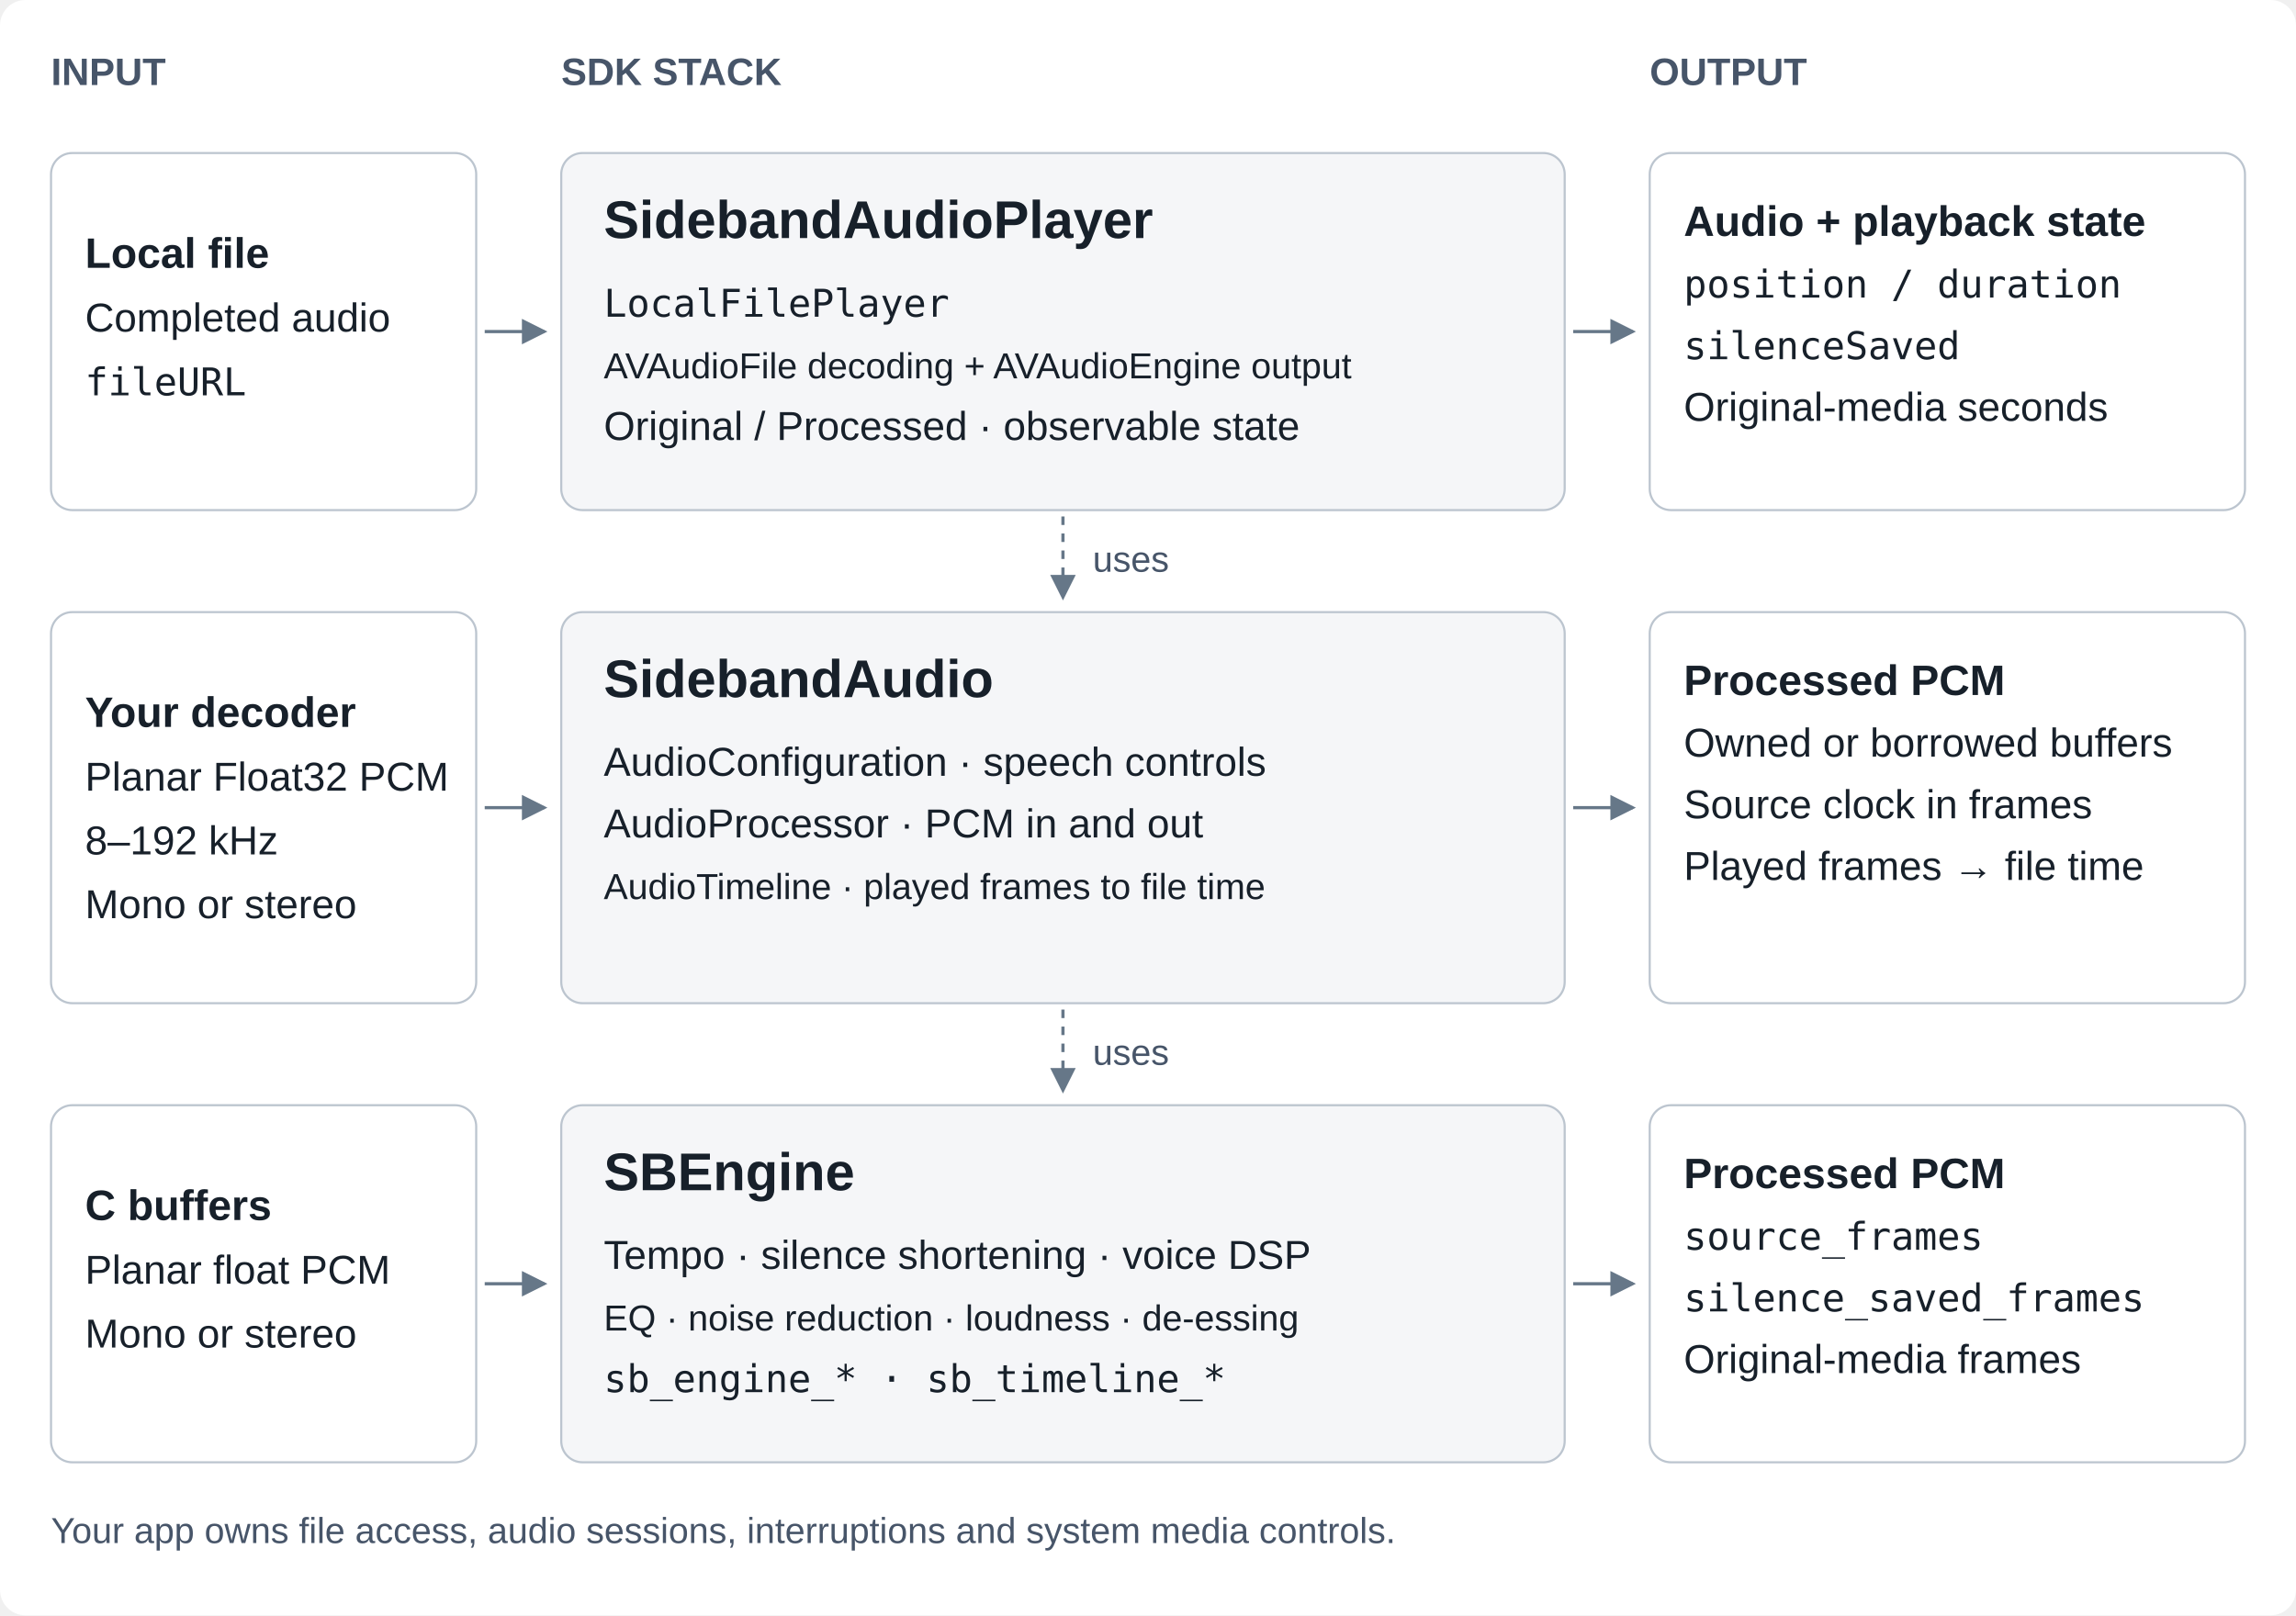
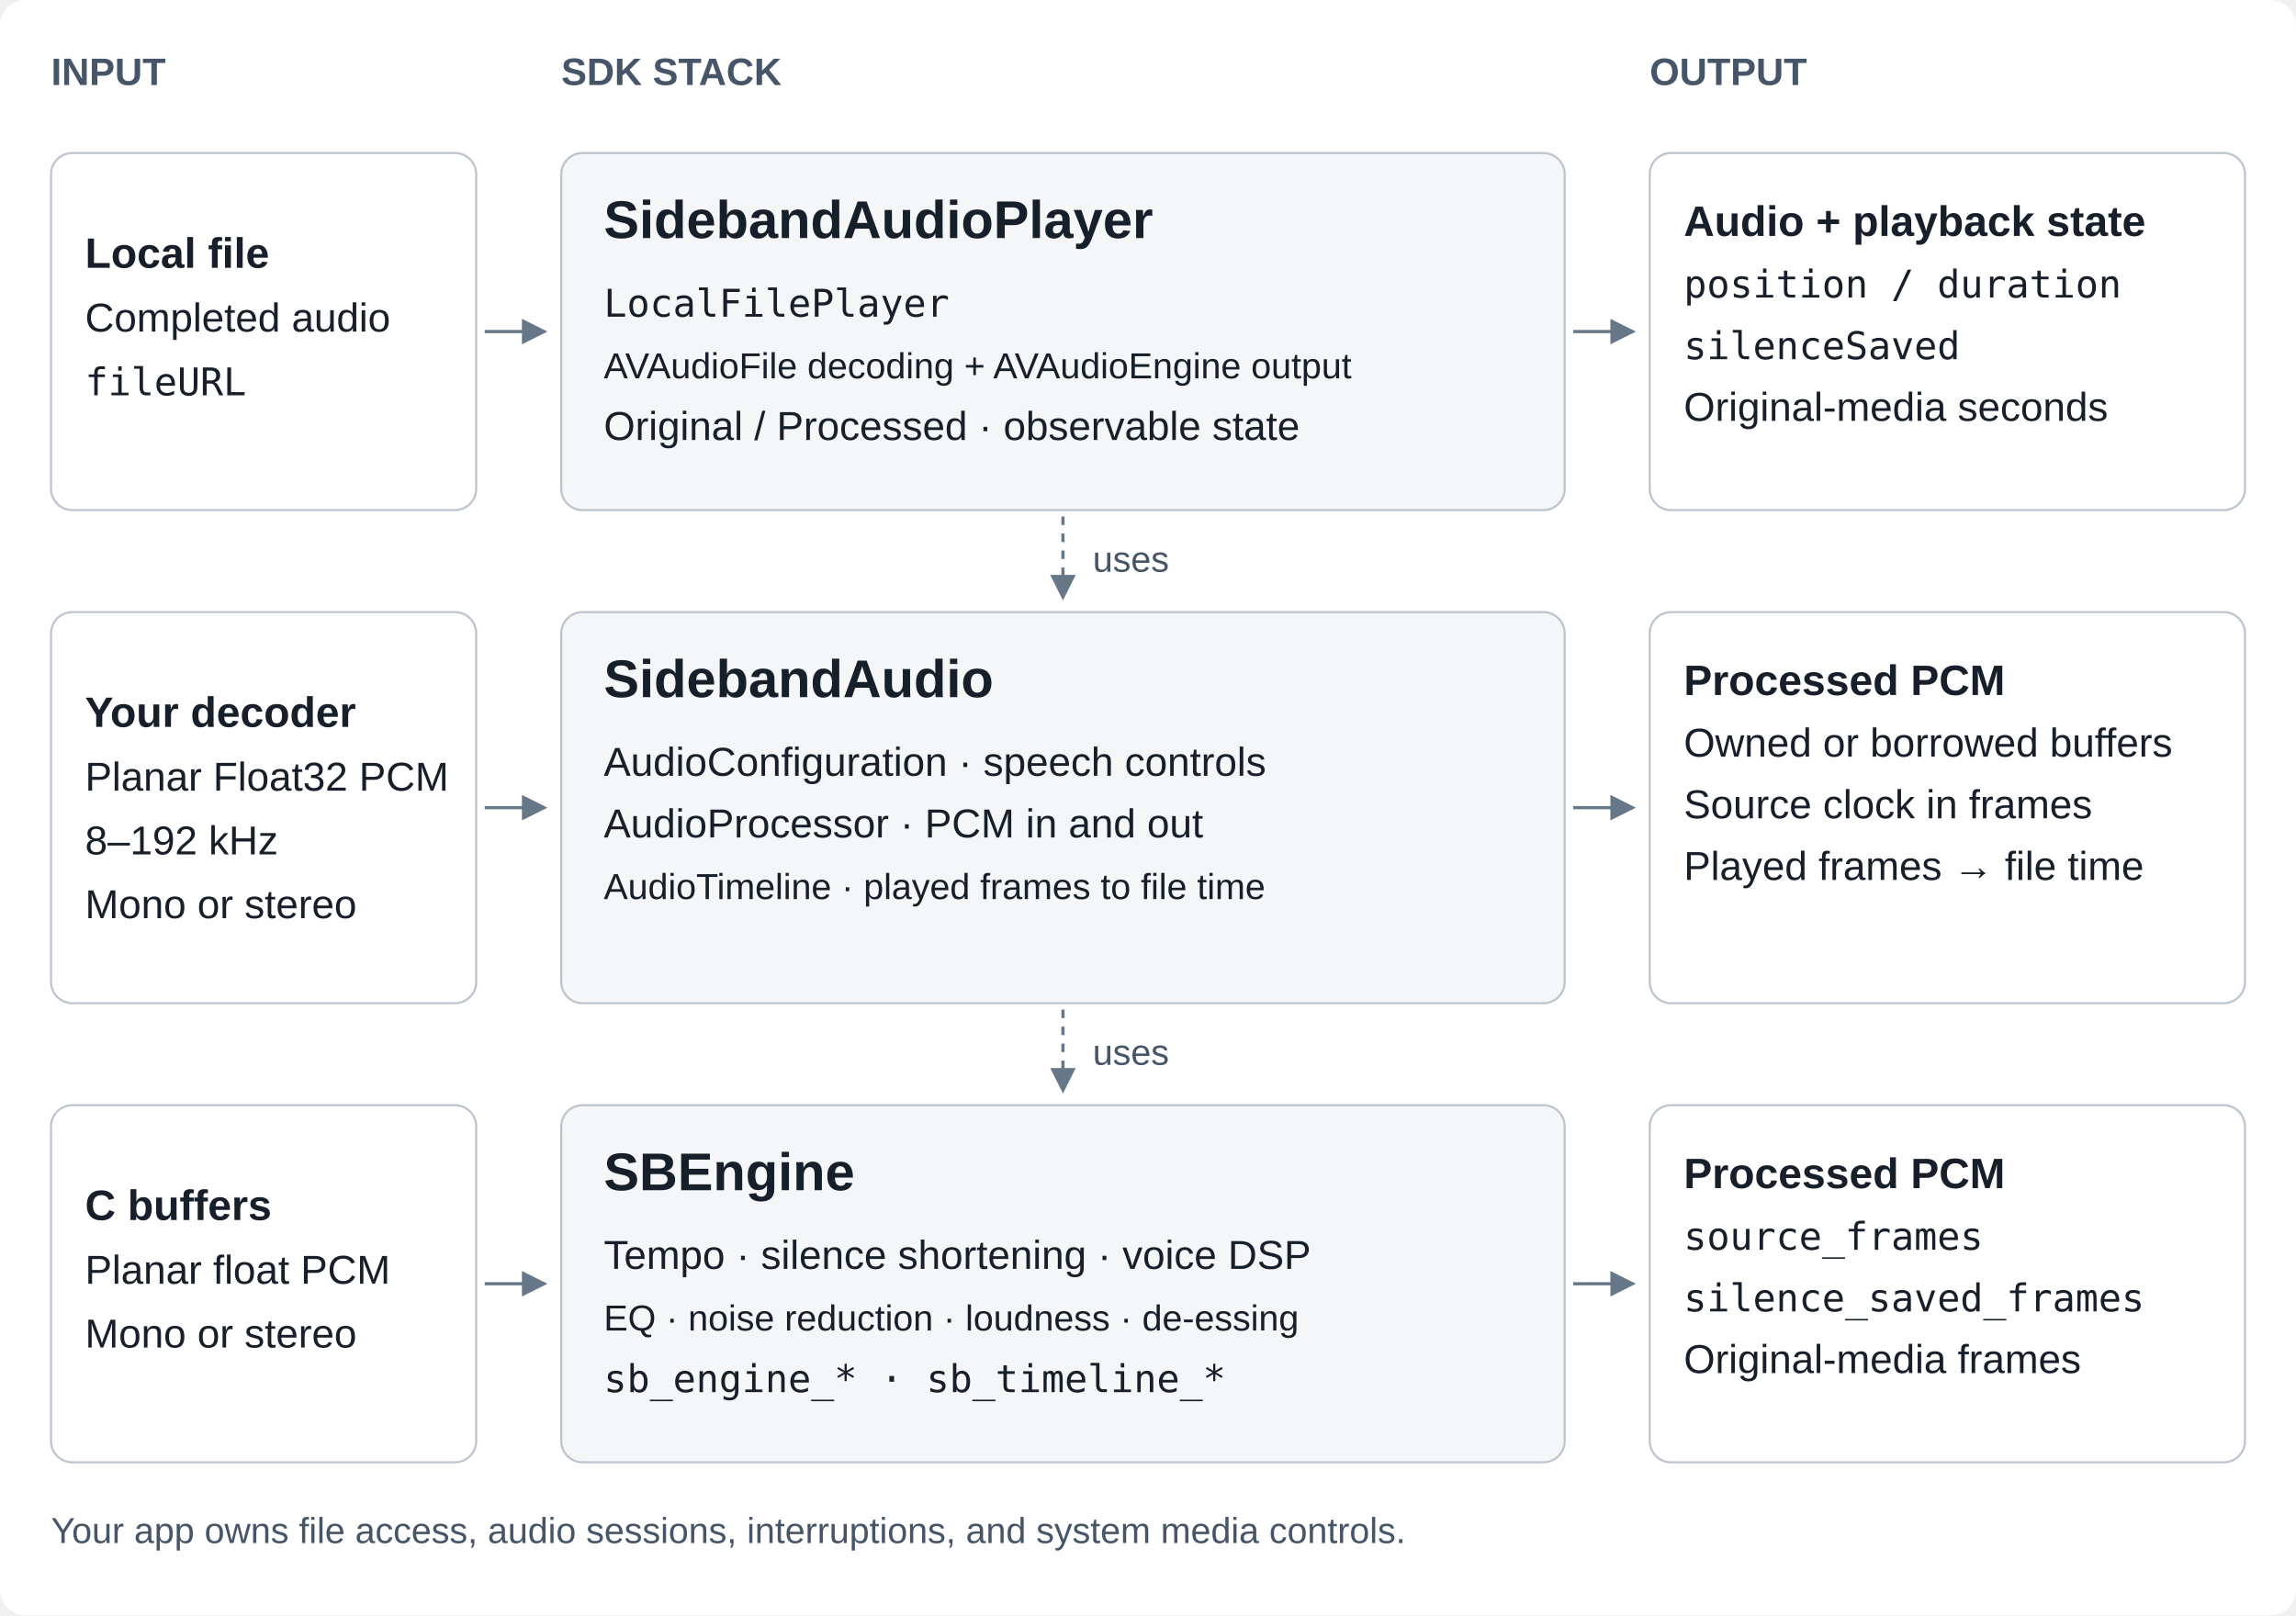
<svg xmlns="http://www.w3.org/2000/svg" width="1080" height="760" viewBox="0 0 1080 760" role="img" aria-labelledby="title desc">
  <defs>
    <marker id="arrow" markerWidth="8" markerHeight="8" refX="7" refY="4" orient="auto">
      <path d="M0 0 L8 4 L0 8" fill="#667788" />
    </marker>
  </defs>
  <style>
text { font-family: -apple-system, BlinkMacSystemFont, 'Segoe UI', Arial, sans-serif; fill: #17202a; }
.heading { font-size: 18px; font-weight: 600; fill: #475569; }
.title { font-size: 25px; font-weight: 700; }
.strong { font-size: 20px; font-weight: 600; }
.body { font-size: 19px; }
.small { font-size: 17px; }
.code { font-size: 18px; font-family: ui-monospace, SFMono-Regular, Consolas, monospace; }
.note { font-size: 17px; fill: #475569; }
</style>
  <rect width="1080" height="760" rx="12" fill="#ffffff" />
  <text class="heading" x="24" y="40">INPUT</text>
  <text class="heading" x="264" y="40">SDK STACK</text>
  <text class="heading" x="776" y="40">OUTPUT</text>
  <rect x="24" y="72" width="200" height="168" rx="10" fill="#ffffff" stroke="#bcc5cf" />
  <rect x="264" y="72" width="472" height="168" rx="10" fill="#f5f6f8" stroke="#bcc5cf" />
  <rect x="776" y="72" width="280" height="168" rx="10" fill="#ffffff" stroke="#bcc5cf" />
  <path d="M228 156.0 H256" fill="none" stroke="#667788" stroke-width="1.5" marker-end="url(#arrow)" />
  <path d="M740 156.0 H768" fill="none" stroke="#667788" stroke-width="1.5" marker-end="url(#arrow)" />
  <text class="strong" x="40" y="126">Local file</text>
  <text class="body" x="40" y="156">Completed audio</text>
  <text class="code" x="40" y="186">fileURL</text>
  <text class="title" x="284" y="112">SidebandAudioPlayer</text>
  <text class="code" x="284" y="149">LocalFilePlayer</text>
  <text class="small" x="284" y="178">AVAudioFile decoding + AVAudioEngine output</text>
  <text class="body" x="284" y="207">Original / Processed · observable state</text>
  <text class="strong" x="792" y="111">Audio + playback state</text>
  <text class="code" x="792" y="140">position / duration</text>
  <text class="code" x="792" y="169">silenceSaved</text>
  <text class="body" x="792" y="198">Original-media seconds</text>
  <path d="M500 243 V281" fill="none" stroke="#667788" stroke-width="1.5" stroke-dasharray="4 4" marker-end="url(#arrow)" />
  <text class="note" x="514" y="269">uses</text>
  <rect x="24" y="288" width="200" height="184" rx="10" fill="#ffffff" stroke="#bcc5cf" />
  <rect x="264" y="288" width="472" height="184" rx="10" fill="#f5f6f8" stroke="#bcc5cf" />
  <rect x="776" y="288" width="280" height="184" rx="10" fill="#ffffff" stroke="#bcc5cf" />
  <path d="M228 380.0 H256" fill="none" stroke="#667788" stroke-width="1.5" marker-end="url(#arrow)" />
  <path d="M740 380.0 H768" fill="none" stroke="#667788" stroke-width="1.5" marker-end="url(#arrow)" />
  <text class="strong" x="40" y="342">Your decoder</text>
  <text class="body" x="40" y="372">Planar Float32 PCM</text>
  <text class="body" x="40" y="402">8–192 kHz</text>
  <text class="body" x="40" y="432">Mono or stereo</text>
  <text class="title" x="284" y="328">SidebandAudio</text>
  <text class="body" x="284" y="365">AudioConfiguration · speech controls</text>
  <text class="body" x="284" y="394">AudioProcessor · PCM in and out</text>
  <text class="small" x="284" y="423">AudioTimeline · played frames to file time</text>
  <text class="strong" x="792" y="327">Processed PCM</text>
  <text class="body" x="792" y="356">Owned or borrowed buffers</text>
  <text class="body" x="792" y="385">Source clock in frames</text>
  <text class="body" x="792" y="414">Played frames → file time</text>
  <path d="M500 475 V513" fill="none" stroke="#667788" stroke-width="1.5" stroke-dasharray="4 4" marker-end="url(#arrow)" />
  <text class="note" x="514" y="501">uses</text>
  <rect x="24" y="520" width="200" height="168" rx="10" fill="#ffffff" stroke="#bcc5cf" />
  <rect x="264" y="520" width="472" height="168" rx="10" fill="#f5f6f8" stroke="#bcc5cf" />
  <rect x="776" y="520" width="280" height="168" rx="10" fill="#ffffff" stroke="#bcc5cf" />
  <path d="M228 604.0 H256" fill="none" stroke="#667788" stroke-width="1.5" marker-end="url(#arrow)" />
  <path d="M740 604.0 H768" fill="none" stroke="#667788" stroke-width="1.5" marker-end="url(#arrow)" />
  <text class="strong" x="40" y="574">C buffers</text>
  <text class="body" x="40" y="604">Planar float PCM</text>
  <text class="body" x="40" y="634">Mono or stereo</text>
  <text class="title" x="284" y="560">SBEngine</text>
  <text class="body" x="284" y="597">Tempo · silence shortening · voice DSP</text>
  <text class="small" x="284" y="626">EQ · noise reduction · loudness · de-essing</text>
  <text class="code" x="284" y="655">sb_engine_* · sb_timeline_*</text>
  <text class="strong" x="792" y="559">Processed PCM</text>
  <text class="code" x="792" y="588">source_frames</text>
  <text class="code" x="792" y="617">silence_saved_frames</text>
  <text class="body" x="792" y="646">Original-media frames</text>
-   <text class="note" x="24" y="726">Your app owns file access, audio sessions, interruptions and system media controls.</text>
+   <text class="note" x="24" y="726">Your app owns file access, audio sessions, interruptions, and system media controls.</text>
</svg>
